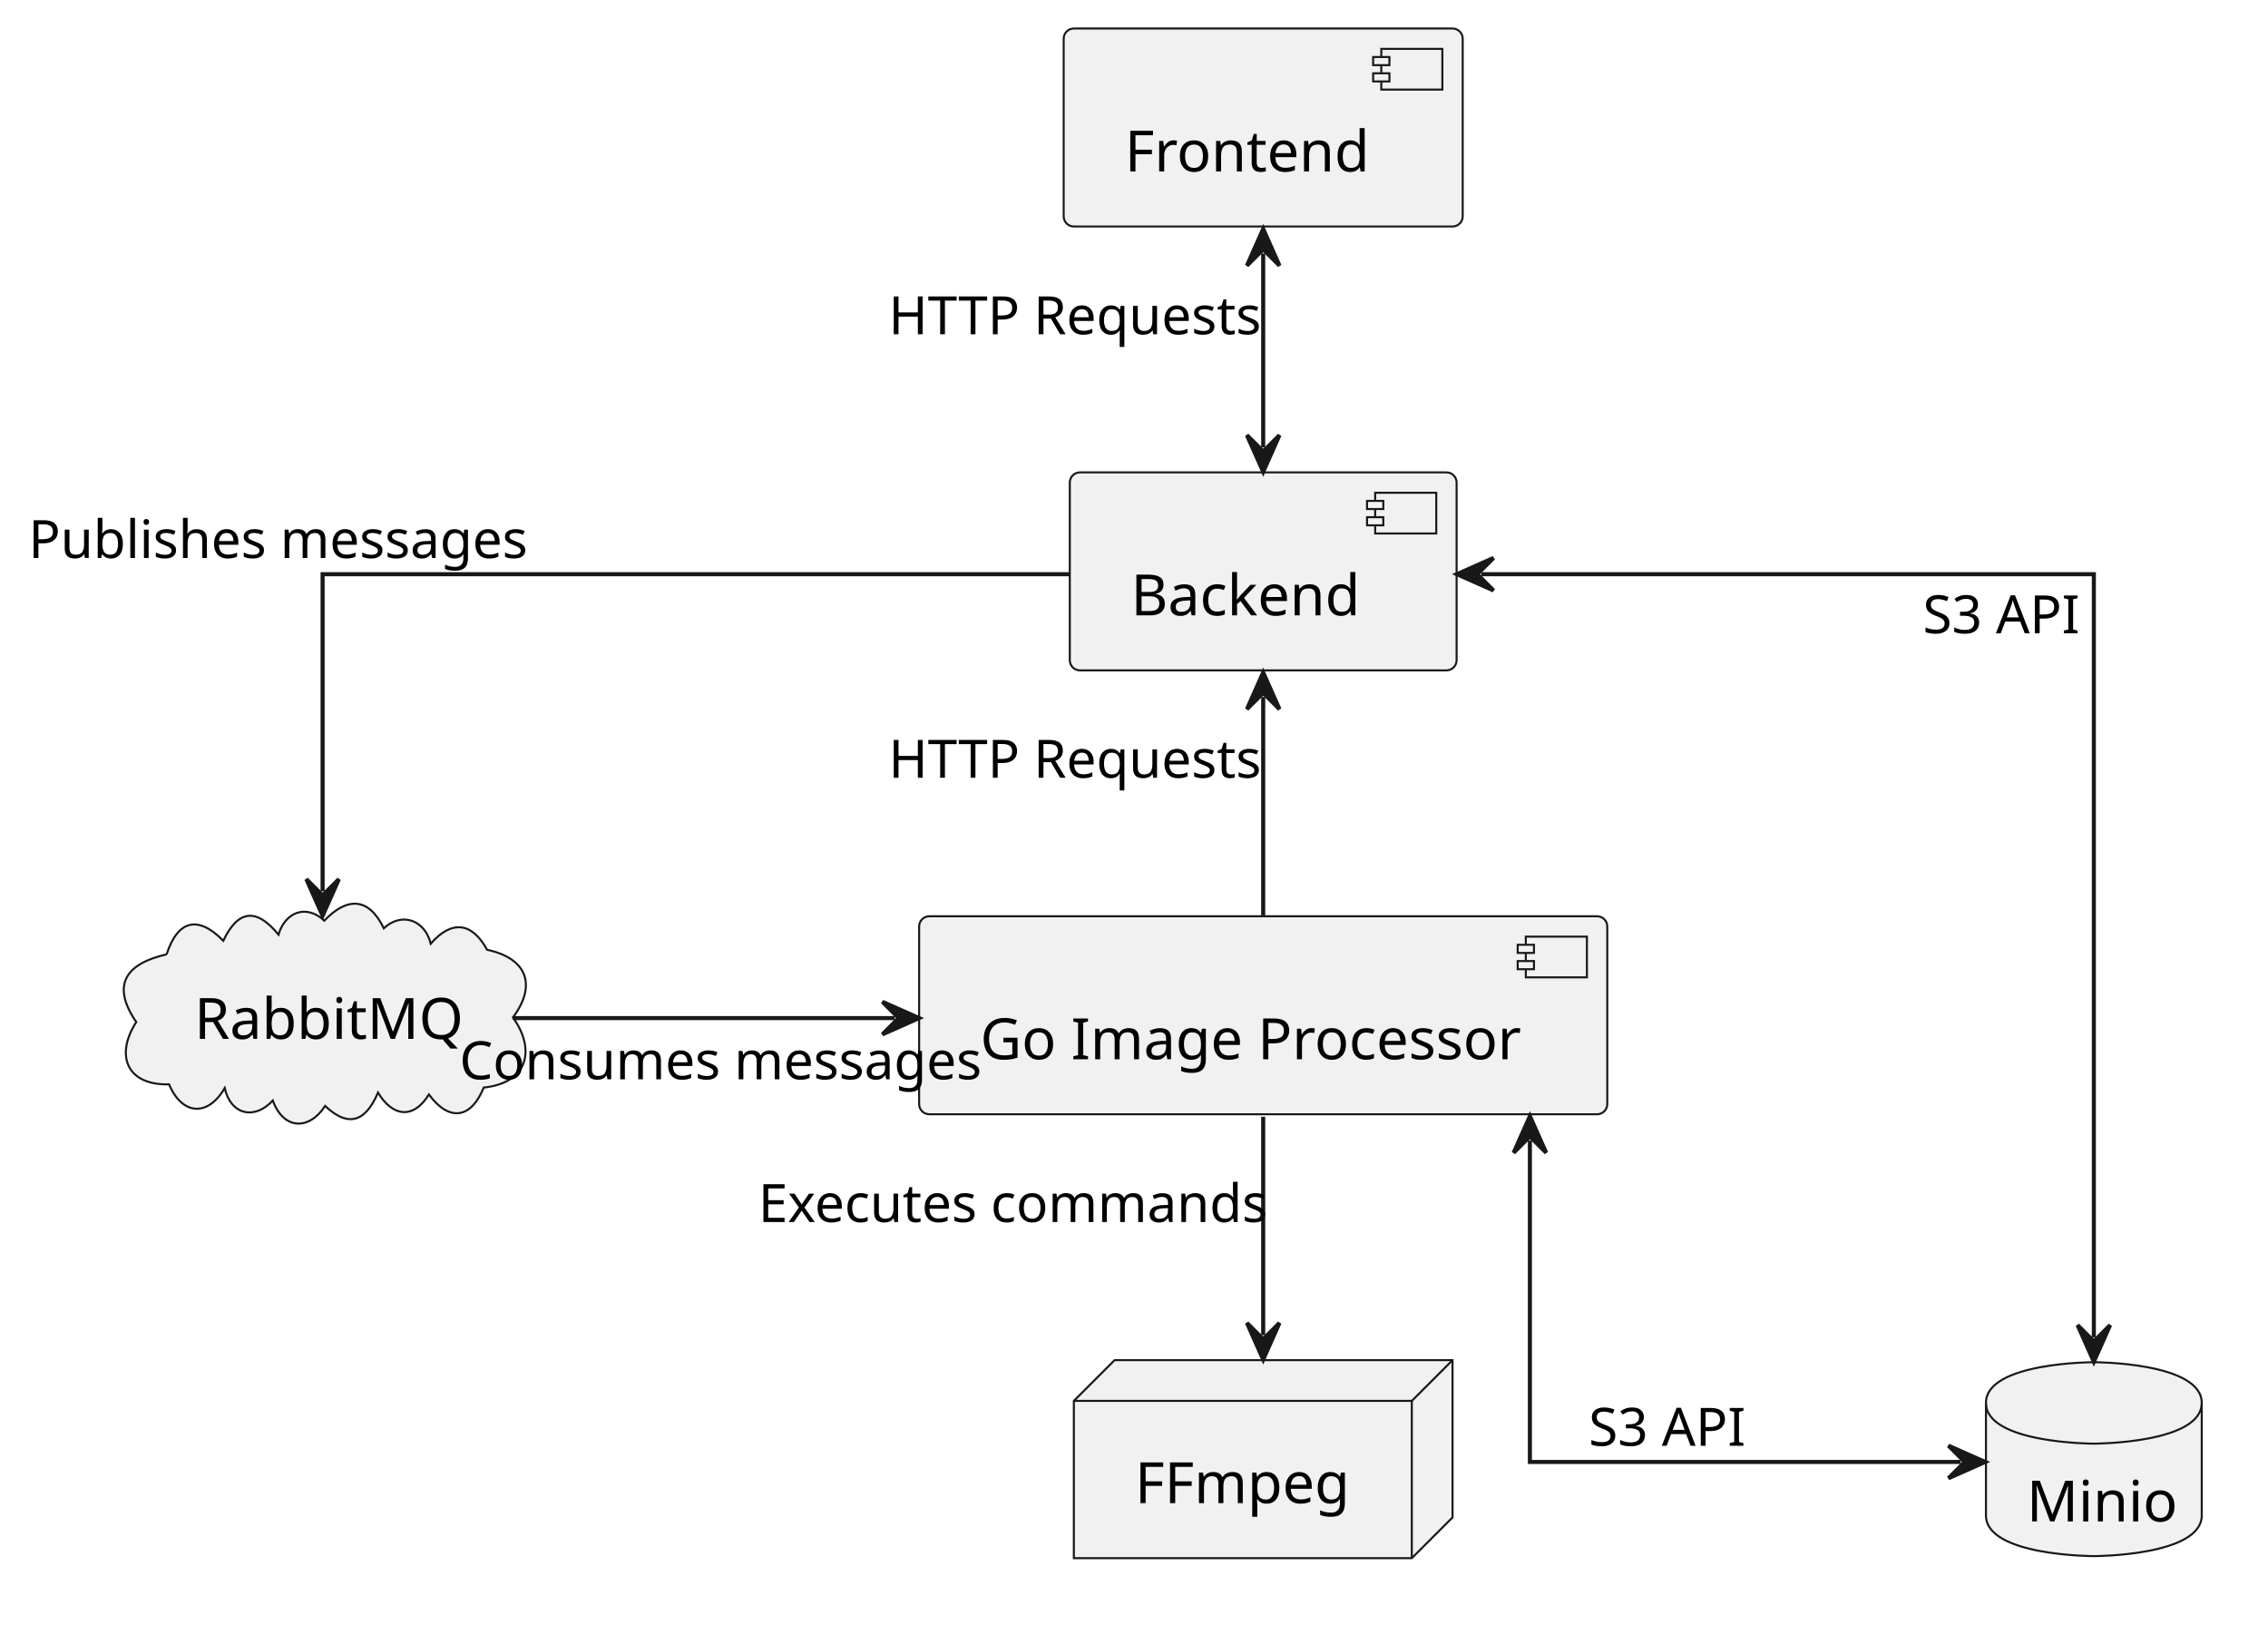
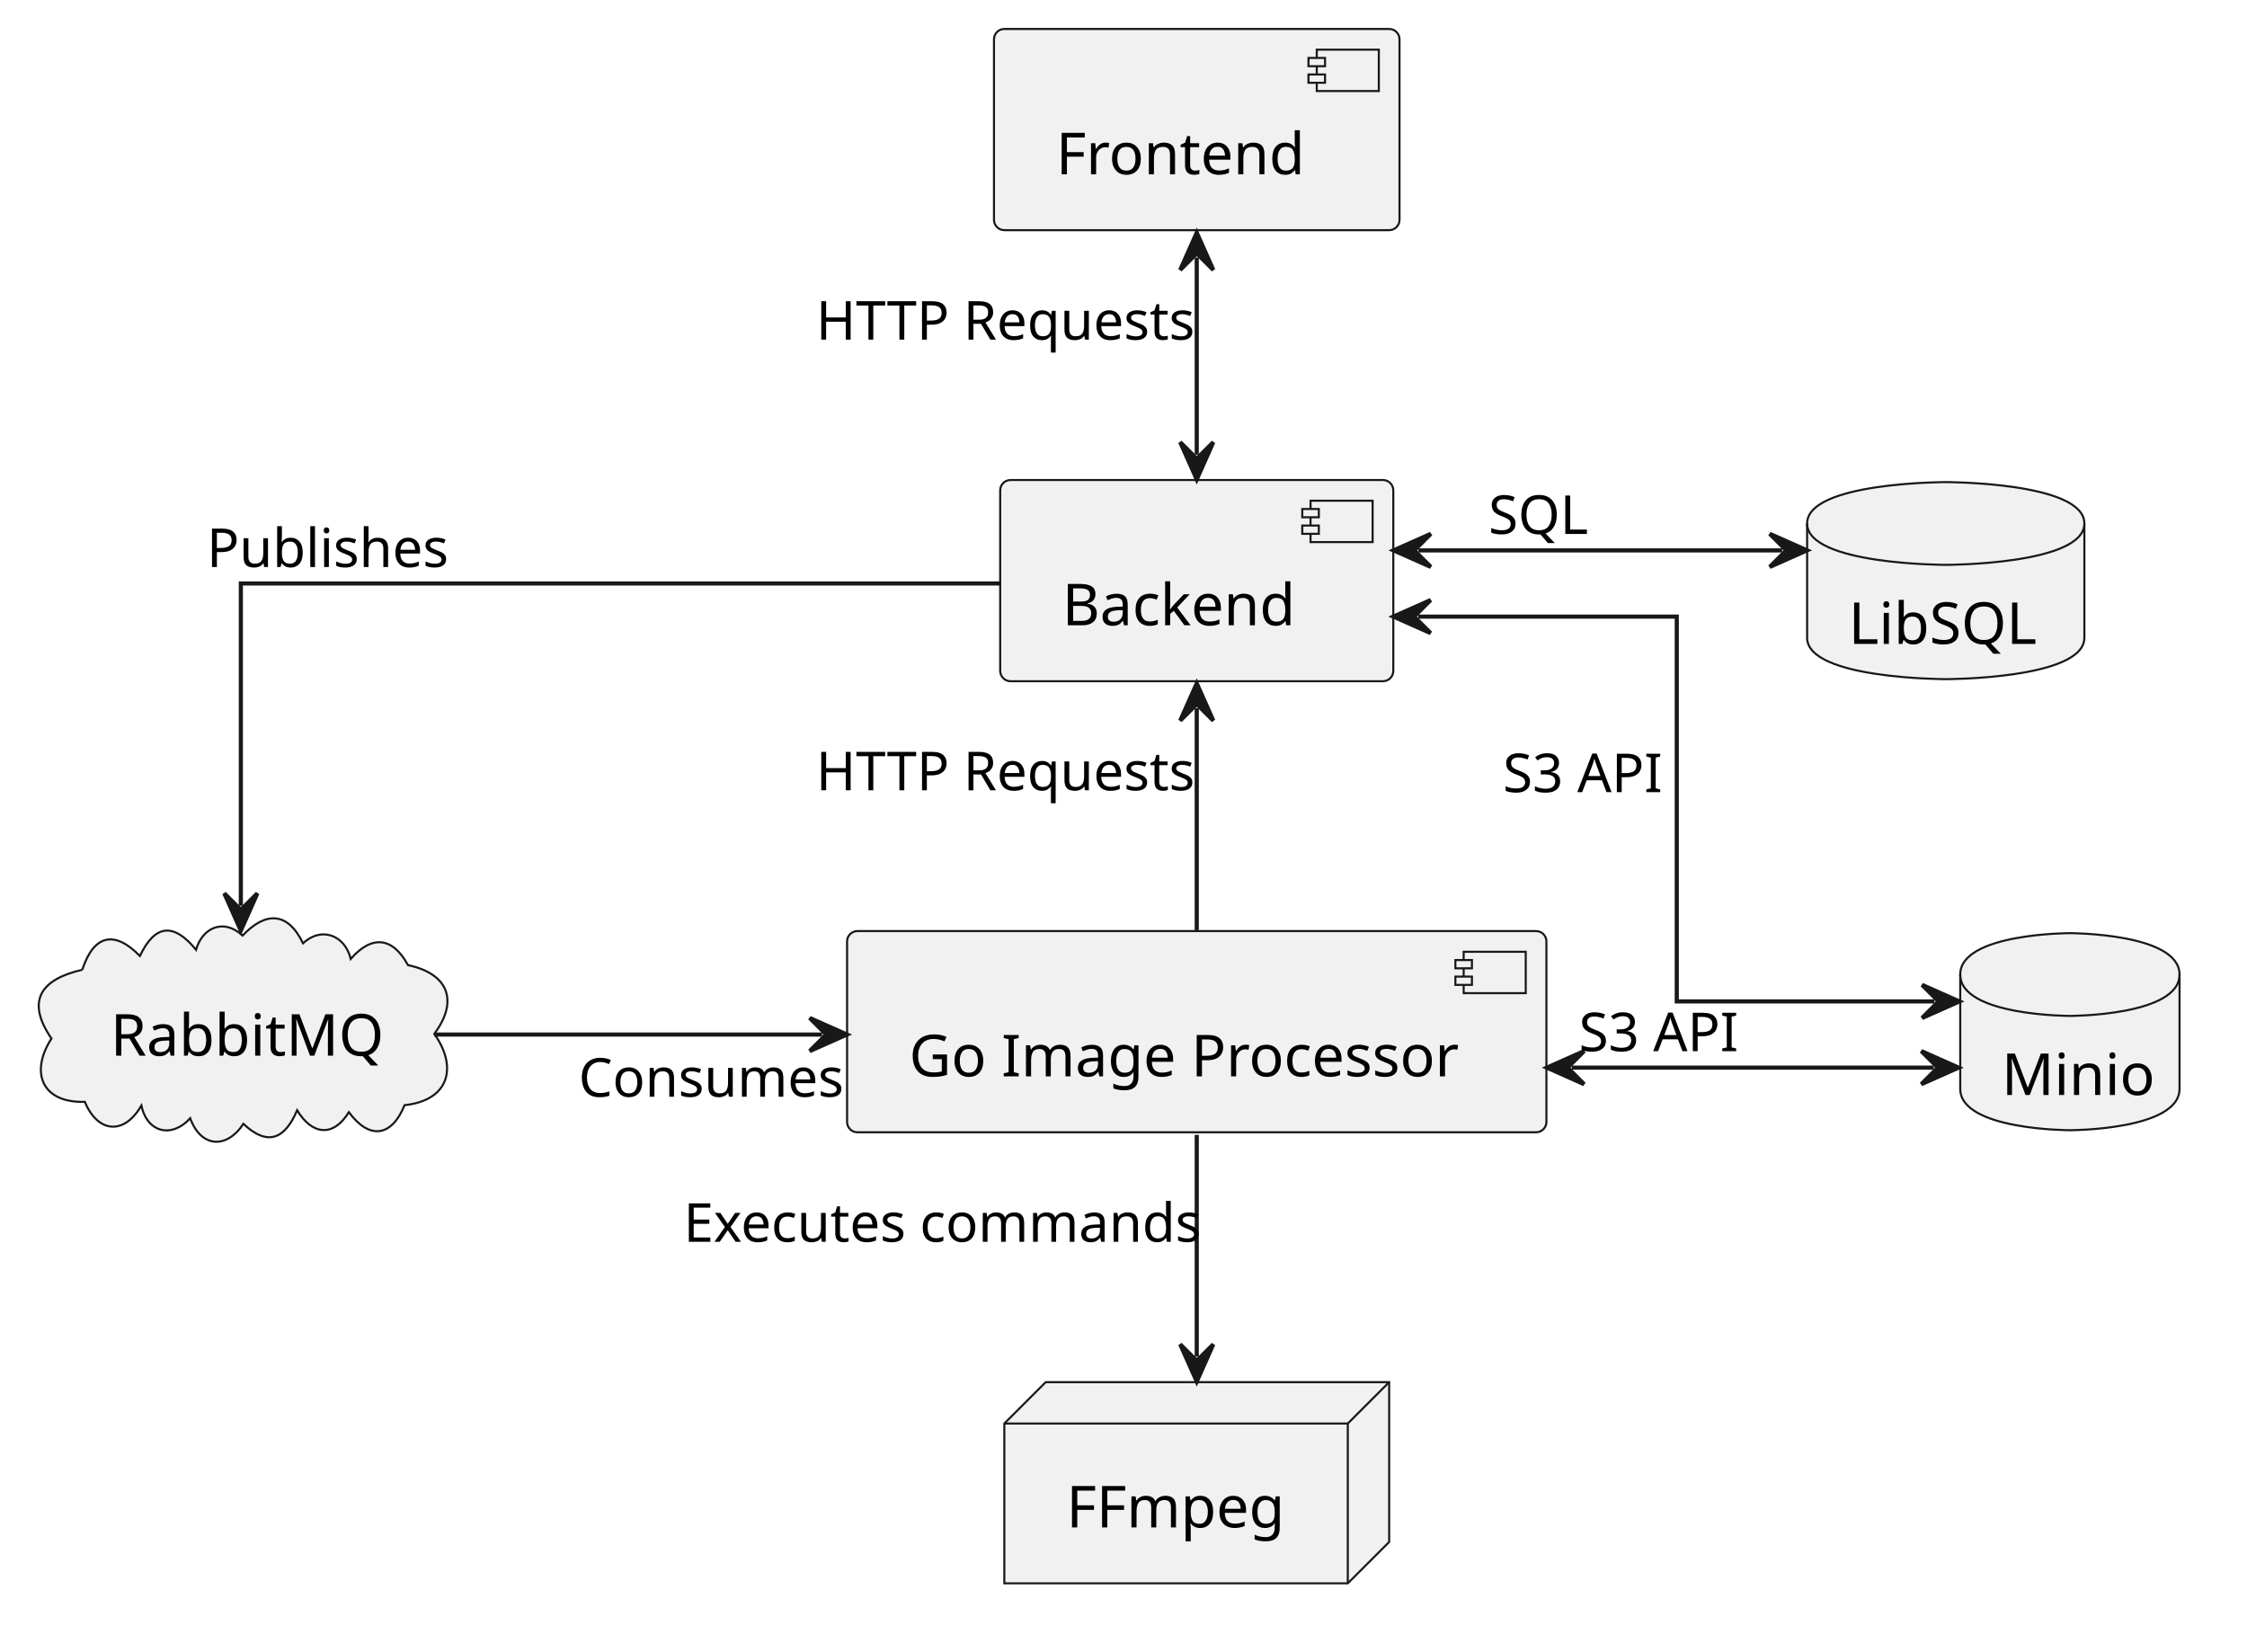
- <svg xmlns="http://www.w3.org/2000/svg" contentStyleType="text/css" height="399px" preserveAspectRatio="none" style="width:557px;height:399px;background:#FFFFFF;" version="1.1" viewBox="0 0 557 399" width="557px" zoomAndPan="magnify">
+ <svg xmlns="http://www.w3.org/2000/svg" contentStyleType="text/css" height="399px" preserveAspectRatio="none" style="width:543px;height:399px;background:#FFFFFF;" version="1.1" viewBox="0 0 543 399" width="543px" zoomAndPan="magnify">
  <defs />
  <g>
    <g id="elem_Go Image Processor">
-       <rect fill="#F1F1F1" height="48.621" rx="2.5" ry="2.5" style="stroke:#181818;stroke-width:0.5;" width="169" x="225.73" y="225" />
-       <rect fill="#F1F1F1" height="10" style="stroke:#181818;stroke-width:0.5;" width="15" x="374.73" y="230" />
-       <rect fill="#F1F1F1" height="2" style="stroke:#181818;stroke-width:0.5;" width="4" x="372.73" y="232" />
-       <rect fill="#F1F1F1" height="2" style="stroke:#181818;stroke-width:0.5;" width="4" x="372.73" y="236" />
-       <text fill="#000000" font-family="sans-serif" font-size="14" lengthAdjust="spacing" textLength="129" x="240.73" y="260.107">Go Image Processor</text>
+       <rect fill="#F1F1F1" height="48.621" rx="2.5" ry="2.5" style="stroke:#181818;stroke-width:0.5;" width="169" x="204.701" y="225" />
+       <rect fill="#F1F1F1" height="10" style="stroke:#181818;stroke-width:0.5;" width="15" x="353.701" y="230" />
+       <rect fill="#F1F1F1" height="2" style="stroke:#181818;stroke-width:0.5;" width="4" x="351.701" y="232" />
+       <rect fill="#F1F1F1" height="2" style="stroke:#181818;stroke-width:0.5;" width="4" x="351.701" y="236" />
+       <text fill="#000000" font-family="sans-serif" font-size="14" lengthAdjust="spacing" textLength="129" x="219.701" y="260.107">Go Image Processor</text>
    </g>
    <g id="elem_Backend">
-       <rect fill="#F1F1F1" height="48.621" rx="2.5" ry="2.5" style="stroke:#181818;stroke-width:0.5;" width="95" x="262.73" y="116" />
-       <rect fill="#F1F1F1" height="10" style="stroke:#181818;stroke-width:0.5;" width="15" x="337.73" y="121" />
-       <rect fill="#F1F1F1" height="2" style="stroke:#181818;stroke-width:0.5;" width="4" x="335.73" y="123" />
-       <rect fill="#F1F1F1" height="2" style="stroke:#181818;stroke-width:0.5;" width="4" x="335.73" y="127" />
-       <text fill="#000000" font-family="sans-serif" font-size="14" lengthAdjust="spacing" textLength="55" x="277.73" y="151.107">Backend</text>
+       <rect fill="#F1F1F1" height="48.621" rx="2.5" ry="2.5" style="stroke:#181818;stroke-width:0.5;" width="95" x="241.701" y="116" />
+       <rect fill="#F1F1F1" height="10" style="stroke:#181818;stroke-width:0.5;" width="15" x="316.701" y="121" />
+       <rect fill="#F1F1F1" height="2" style="stroke:#181818;stroke-width:0.5;" width="4" x="314.701" y="123" />
+       <rect fill="#F1F1F1" height="2" style="stroke:#181818;stroke-width:0.5;" width="4" x="314.701" y="127" />
+       <text fill="#000000" font-family="sans-serif" font-size="14" lengthAdjust="spacing" textLength="55" x="256.701" y="151.107">Backend</text>
    </g>
    <g id="elem_Frontend">
-       <rect fill="#F1F1F1" height="48.621" rx="2.5" ry="2.5" style="stroke:#181818;stroke-width:0.5;" width="98" x="261.23" y="7" />
-       <rect fill="#F1F1F1" height="10" style="stroke:#181818;stroke-width:0.5;" width="15" x="339.23" y="12" />
-       <rect fill="#F1F1F1" height="2" style="stroke:#181818;stroke-width:0.5;" width="4" x="337.23" y="14" />
-       <rect fill="#F1F1F1" height="2" style="stroke:#181818;stroke-width:0.5;" width="4" x="337.23" y="18" />
-       <text fill="#000000" font-family="sans-serif" font-size="14" lengthAdjust="spacing" textLength="58" x="276.23" y="42.107">Frontend</text>
+       <rect fill="#F1F1F1" height="48.621" rx="2.5" ry="2.5" style="stroke:#181818;stroke-width:0.5;" width="98" x="240.201" y="7" />
+       <rect fill="#F1F1F1" height="10" style="stroke:#181818;stroke-width:0.5;" width="15" x="318.201" y="12" />
+       <rect fill="#F1F1F1" height="2" style="stroke:#181818;stroke-width:0.5;" width="4" x="316.201" y="14" />
+       <rect fill="#F1F1F1" height="2" style="stroke:#181818;stroke-width:0.5;" width="4" x="316.201" y="18" />
+       <text fill="#000000" font-family="sans-serif" font-size="14" lengthAdjust="spacing" textLength="58" x="255.201" y="42.107">Frontend</text>
    </g>
    <g id="elem_RabbitMQ">
-       <path d="M40.915,234.352 C43.633,225.995 48.575,224.612 54.832,231.014 C58.576,223.202 63.063,223.013 68.396,229.507 C69.999,224.052 75.113,221.891 79.655,226.073 C85.154,220.31 90.495,220.17 94.255,227.948 C98.826,223.747 104.436,226.089 105.781,231.726 C110.894,225.891 115.885,226.385 119.624,233.227 C129.306,235.278 131.969,241.795 125.977,249.84 C131.681,257.878 129.613,265.916 118.796,267.068 C115.653,274.786 110.299,275.48 105.334,268.769 C101.407,275.074 96.308,274.087 92.836,268.298 C89.943,275.063 85.875,277.243 79.843,271.581 C75.844,277.692 69.605,277.404 66.995,270.238 C62.541,275.096 56.666,273.79 55.184,267.178 C51.041,274.36 44.693,273.829 41.527,266.272 C30.966,266.553 28.281,258.992 33.467,250.976 C27.029,241.574 31.278,236.552 40.915,234.352 " fill="#F1F1F1" style="stroke:#181818;stroke-width:0.5;" />
-       <text fill="#000000" font-family="sans-serif" font-size="14" lengthAdjust="spacing" textLength="63" x="47.73" y="255.107">RabbitMQ</text>
+       <path d="M19.886,234.352 C22.604,225.995 27.546,224.612 33.803,231.014 C37.547,223.202 42.034,223.013 47.367,229.507 C48.97,224.052 54.084,221.891 58.626,226.073 C64.126,220.31 69.466,220.17 73.227,227.948 C77.797,223.747 83.407,226.089 84.752,231.726 C89.865,225.891 94.856,226.385 98.595,233.227 C108.277,235.278 110.94,241.795 104.948,249.84 C110.652,257.878 108.584,265.916 97.767,267.068 C94.625,274.786 89.27,275.48 84.305,268.769 C80.378,275.074 75.279,274.087 71.807,268.298 C68.914,275.063 64.846,277.243 58.814,271.581 C54.815,277.692 48.576,277.404 45.966,270.238 C41.512,275.096 35.637,273.79 34.155,267.178 C30.012,274.36 23.663,273.829 20.498,266.272 C9.937,266.553 7.252,258.992 12.438,250.976 C6,241.574 10.249,236.552 19.886,234.352 " fill="#F1F1F1" style="stroke:#181818;stroke-width:0.5;" />
+       <text fill="#000000" font-family="sans-serif" font-size="14" lengthAdjust="spacing" textLength="63" x="26.701" y="255.107">RabbitMQ</text>
    </g>
    <g id="elem_FFmpeg">
-       <polygon fill="#F1F1F1" points="263.73,344,273.73,334,356.73,334,356.73,372.621,346.73,382.621,263.73,382.621,263.73,344" style="stroke:#181818;stroke-width:0.5;" />
-       <line style="stroke:#181818;stroke-width:0.5;" x1="346.73" x2="356.73" y1="344" y2="334" />
-       <line style="stroke:#181818;stroke-width:0.5;" x1="263.73" x2="346.73" y1="344" y2="344" />
-       <line style="stroke:#181818;stroke-width:0.5;" x1="346.73" x2="346.73" y1="344" y2="382.621" />
-       <text fill="#000000" font-family="sans-serif" font-size="14" lengthAdjust="spacing" textLength="53" x="278.73" y="369.107">FFmpeg</text>
+       <polygon fill="#F1F1F1" points="242.701,344,252.701,334,335.701,334,335.701,372.621,325.701,382.621,242.701,382.621,242.701,344" style="stroke:#181818;stroke-width:0.5;" />
+       <line style="stroke:#181818;stroke-width:0.5;" x1="325.701" x2="335.701" y1="344" y2="334" />
+       <line style="stroke:#181818;stroke-width:0.5;" x1="242.701" x2="325.701" y1="344" y2="344" />
+       <line style="stroke:#181818;stroke-width:0.5;" x1="325.701" x2="325.701" y1="344" y2="382.621" />
+       <text fill="#000000" font-family="sans-serif" font-size="14" lengthAdjust="spacing" textLength="53" x="257.701" y="369.107">FFmpeg</text>
+     </g>
+     <g id="elem_LibSQL">
+       <path d="M436.701,126.5 C436.701,116.5 470.201,116.5 470.201,116.5 C470.201,116.5 503.701,116.5 503.701,126.5 L503.701,154.121 C503.701,164.121 470.201,164.121 470.201,164.121 C470.201,164.121 436.701,164.121 436.701,154.121 L436.701,126.5 " fill="#F1F1F1" style="stroke:#181818;stroke-width:0.5;" />
+       <path d="M436.701,126.5 C436.701,136.5 470.201,136.5 470.201,136.5 C470.201,136.5 503.701,136.5 503.701,126.5 " fill="none" style="stroke:#181818;stroke-width:0.5;" />
+       <text fill="#000000" font-family="sans-serif" font-size="14" lengthAdjust="spacing" textLength="47" x="446.701" y="155.607">LibSQL</text>
    </g>
    <g id="elem_Minio">
-       <path d="M487.73,344.5 C487.73,334.5 514.23,334.5 514.23,334.5 C514.23,334.5 540.73,334.5 540.73,344.5 L540.73,372.121 C540.73,382.121 514.23,382.121 514.23,382.121 C514.23,382.121 487.73,382.121 487.73,372.121 L487.73,344.5 " fill="#F1F1F1" style="stroke:#181818;stroke-width:0.5;" />
-       <path d="M487.73,344.5 C487.73,354.5 514.23,354.5 514.23,354.5 C514.23,354.5 540.73,354.5 540.73,344.5 " fill="none" style="stroke:#181818;stroke-width:0.5;" />
-       <text fill="#000000" font-family="sans-serif" font-size="14" lengthAdjust="spacing" textLength="33" x="497.73" y="373.607">Minio</text>
+       <path d="M473.701,235.5 C473.701,225.5 500.201,225.5 500.201,225.5 C500.201,225.5 526.701,225.5 526.701,235.5 L526.701,263.121 C526.701,273.121 500.201,273.121 500.201,273.121 C500.201,273.121 473.701,273.121 473.701,263.121 L473.701,235.5 " fill="#F1F1F1" style="stroke:#181818;stroke-width:0.5;" />
+       <path d="M473.701,235.5 C473.701,245.5 500.201,245.5 500.201,245.5 C500.201,245.5 526.701,245.5 526.701,235.5 " fill="none" style="stroke:#181818;stroke-width:0.5;" />
+       <text fill="#000000" font-family="sans-serif" font-size="14" lengthAdjust="spacing" textLength="33" x="483.701" y="264.607">Minio</text>
    </g>
    <g id="link_Frontend_Backend">
-       <path d="M310.23,62.23 C310.23,80.07 310.23,92.05 310.23,109.86 " fill="none" id="Frontend-Backend" style="stroke:#181818;stroke-width:1.0;" />
-       <polygon fill="#181818" points="310.23,56.23,306.23,65.23,310.23,61.23,314.23,65.23,310.23,56.23" style="stroke:#181818;stroke-width:1.0;" />
-       <polygon fill="#181818" points="310.23,115.86,314.23,106.86,310.23,110.86,306.23,106.86,310.23,115.86" style="stroke:#181818;stroke-width:1.0;" />
-       <text fill="#000000" font-family="sans-serif" font-size="13" lengthAdjust="spacing" textLength="91" x="218.23" y="82.078">HTTP Requests</text>
+       <path d="M289.201,62.23 C289.201,80.07 289.201,92.05 289.201,109.86 " fill="none" id="Frontend-Backend" style="stroke:#181818;stroke-width:1.0;" />
+       <polygon fill="#181818" points="289.201,56.23,285.201,65.23,289.201,61.23,293.201,65.23,289.201,56.23" style="stroke:#181818;stroke-width:1.0;" />
+       <polygon fill="#181818" points="289.201,115.86,293.201,106.86,289.201,110.86,285.201,106.86,289.201,115.86" style="stroke:#181818;stroke-width:1.0;" />
+       <text fill="#000000" font-family="sans-serif" font-size="13" lengthAdjust="spacing" textLength="91" x="197.201" y="82.078">HTTP Requests</text>
    </g>
    <g id="link_Backend_Minio">
-       <path d="M363.8,141 C424.08,141 514.23,141 514.23,141 C514.23,141 514.23,271.76 514.23,328.39 " fill="none" id="Backend-Minio" style="stroke:#181818;stroke-width:1.0;" />
-       <polygon fill="#181818" points="357.8,141,366.8,145,362.8,141,366.8,137,357.8,141" style="stroke:#181818;stroke-width:1.0;" />
-       <polygon fill="#181818" points="514.23,334.39,518.23,325.39,514.23,329.39,510.23,325.39,514.23,334.39" style="stroke:#181818;stroke-width:1.0;" />
-       <text fill="#000000" font-family="sans-serif" font-size="13" lengthAdjust="spacing" textLength="41" x="472.23" y="155.508">S3 API</text>
+       <path d="M342.721,149 C374.751,149 405.201,149 405.201,149 C405.201,149 405.201,242 405.201,242 C405.201,242 439.391,242 467.481,242 " fill="none" id="Backend-Minio" style="stroke:#181818;stroke-width:1.0;" />
+       <polygon fill="#181818" points="336.721,149,345.721,153,341.721,149,345.721,145,336.721,149" style="stroke:#181818;stroke-width:1.0;" />
+       <polygon fill="#181818" points="473.481,242,464.481,238,468.481,242,464.481,246,473.481,242" style="stroke:#181818;stroke-width:1.0;" />
+       <text fill="#000000" font-family="sans-serif" font-size="13" lengthAdjust="spacing" textLength="41" x="363.201" y="191.428">S3 API</text>
+     </g>
+     <g id="link_Backend_LibSQL">
+       <path d="M342.761,133 C374.181,133 402.591,133 430.671,133 " fill="none" id="Backend-LibSQL" style="stroke:#181818;stroke-width:1.0;" />
+       <polygon fill="#181818" points="336.761,133,345.761,137,341.761,133,345.761,129,336.761,133" style="stroke:#181818;stroke-width:1.0;" />
+       <polygon fill="#181818" points="436.671,133,427.671,129,431.671,133,427.671,137,436.671,133" style="stroke:#181818;stroke-width:1.0;" />
+       <text fill="#000000" font-family="sans-serif" font-size="13" lengthAdjust="spacing" textLength="26" x="359.711" y="129.028">SQL</text>
    </g>
    <g id="link_Backend_RabbitMQ">
-       <path d="M262.65,141 C195.03,141 79.23,141 79.23,141 C79.23,141 79.23,186.87 79.23,218.88 " fill="none" id="Backend-to-RabbitMQ" style="stroke:#181818;stroke-width:1.0;" />
-       <polygon fill="#181818" points="79.23,224.88,83.23,215.88,79.23,219.88,75.23,215.88,79.23,224.88" style="stroke:#181818;stroke-width:1.0;" />
-       <text fill="#000000" font-family="sans-serif" font-size="13" lengthAdjust="spacing" textLength="121" x="7" y="137.028">Publishes messages</text>
+       <path d="M241.621,141 C173.991,141 58.201,141 58.201,141 C58.201,141 58.201,186.87 58.201,218.88 " fill="none" id="Backend-to-RabbitMQ" style="stroke:#181818;stroke-width:1.0;" />
+       <polygon fill="#181818" points="58.201,224.88,62.201,215.88,58.201,219.88,54.201,215.88,58.201,224.88" style="stroke:#181818;stroke-width:1.0;" />
+       <text fill="#000000" font-family="sans-serif" font-size="13" lengthAdjust="spacing" textLength="57" x="49.971" y="137.028">Publishes</text>
    </g>
    <g id="link_RabbitMQ_Go Image Processor">
-       <path d="M125.98,250 C154.59,250 186.04,250 219.71,250 " fill="none" id="RabbitMQ-to-Go Image Processor" style="stroke:#181818;stroke-width:1.0;" />
-       <polygon fill="#181818" points="225.71,250,216.71,246,220.71,250,216.71,254,225.71,250" style="stroke:#181818;stroke-width:1.0;" />
-       <text fill="#000000" font-family="sans-serif" font-size="13" lengthAdjust="spacing" textLength="126" x="112.84" y="265.028">Consumes messages</text>
+       <path d="M104.951,250 C133.551,250 165.011,250 198.671,250 " fill="none" id="RabbitMQ-to-Go Image Processor" style="stroke:#181818;stroke-width:1.0;" />
+       <polygon fill="#181818" points="204.671,250,195.671,246,199.671,250,195.671,254,204.671,250" style="stroke:#181818;stroke-width:1.0;" />
+       <text fill="#000000" font-family="sans-serif" font-size="13" lengthAdjust="spacing" textLength="62" x="139.811" y="265.028">Consumes</text>
    </g>
    <g id="link_Go Image Processor_Backend">
-       <path d="M310.23,224.77 C310.23,206.93 310.23,188.95 310.23,171.14 " fill="none" id="Go Image Processor-to-Backend" style="stroke:#181818;stroke-width:1.0;" />
-       <polygon fill="#181818" points="310.23,165.14,306.23,174.14,310.23,170.14,314.23,174.14,310.23,165.14" style="stroke:#181818;stroke-width:1.0;" />
-       <text fill="#000000" font-family="sans-serif" font-size="13" lengthAdjust="spacing" textLength="91" x="218.23" y="190.978">HTTP Requests</text>
+       <path d="M289.201,224.77 C289.201,206.93 289.201,188.95 289.201,171.14 " fill="none" id="Go Image Processor-to-Backend" style="stroke:#181818;stroke-width:1.0;" />
+       <polygon fill="#181818" points="289.201,165.14,285.201,174.14,289.201,170.14,293.201,174.14,289.201,165.14" style="stroke:#181818;stroke-width:1.0;" />
+       <text fill="#000000" font-family="sans-serif" font-size="13" lengthAdjust="spacing" textLength="91" x="197.201" y="190.978">HTTP Requests</text>
    </g>
    <g id="link_Go Image Processor_FFmpeg">
-       <path d="M310.23,274.23 C310.23,292.07 310.23,310.05 310.23,327.86 " fill="none" id="Go Image Processor-to-FFmpeg" style="stroke:#181818;stroke-width:1.0;" />
-       <polygon fill="#181818" points="310.23,333.86,314.23,324.86,310.23,328.86,306.23,324.86,310.23,333.86" style="stroke:#181818;stroke-width:1.0;" />
-       <text fill="#000000" font-family="sans-serif" font-size="13" lengthAdjust="spacing" textLength="123" x="186.23" y="300.078">Executes commands</text>
+       <path d="M289.201,274.23 C289.201,292.07 289.201,310.05 289.201,327.86 " fill="none" id="Go Image Processor-to-FFmpeg" style="stroke:#181818;stroke-width:1.0;" />
+       <polygon fill="#181818" points="289.201,333.86,293.201,324.86,289.201,328.86,285.201,324.86,289.201,333.86" style="stroke:#181818;stroke-width:1.0;" />
+       <text fill="#000000" font-family="sans-serif" font-size="13" lengthAdjust="spacing" textLength="123" x="165.201" y="300.078">Executes commands</text>
    </g>
    <g id="link_Go Image Processor_Minio">
-       <path d="M375.73,280.07 C375.73,312.36 375.73,359 375.73,359 C375.73,359 441.28,359 481.53,359 " fill="none" id="Go Image Processor-Minio" style="stroke:#181818;stroke-width:1.0;" />
-       <polygon fill="#181818" points="375.73,274.07,371.73,283.07,375.73,279.07,379.73,283.07,375.73,274.07" style="stroke:#181818;stroke-width:1.0;" />
-       <polygon fill="#181818" points="487.53,359,478.53,355,482.53,359,478.53,363,487.53,359" style="stroke:#181818;stroke-width:1.0;" />
-       <text fill="#000000" font-family="sans-serif" font-size="13" lengthAdjust="spacing" textLength="41" x="390.17" y="355.028">S3 API</text>
+       <path d="M379.811,258 C415.351,258 442.191,258 467.301,258 " fill="none" id="Go Image Processor-Minio" style="stroke:#181818;stroke-width:1.0;" />
+       <polygon fill="#181818" points="373.811,258,382.811,262,378.811,258,382.811,254,373.811,258" style="stroke:#181818;stroke-width:1.0;" />
+       <polygon fill="#181818" points="473.301,258,464.301,254,468.301,258,464.301,262,473.301,258" style="stroke:#181818;stroke-width:1.0;" />
+       <text fill="#000000" font-family="sans-serif" font-size="13" lengthAdjust="spacing" textLength="41" x="381.551" y="254.028">S3 API</text>
    </g>
  </g>
</svg>
